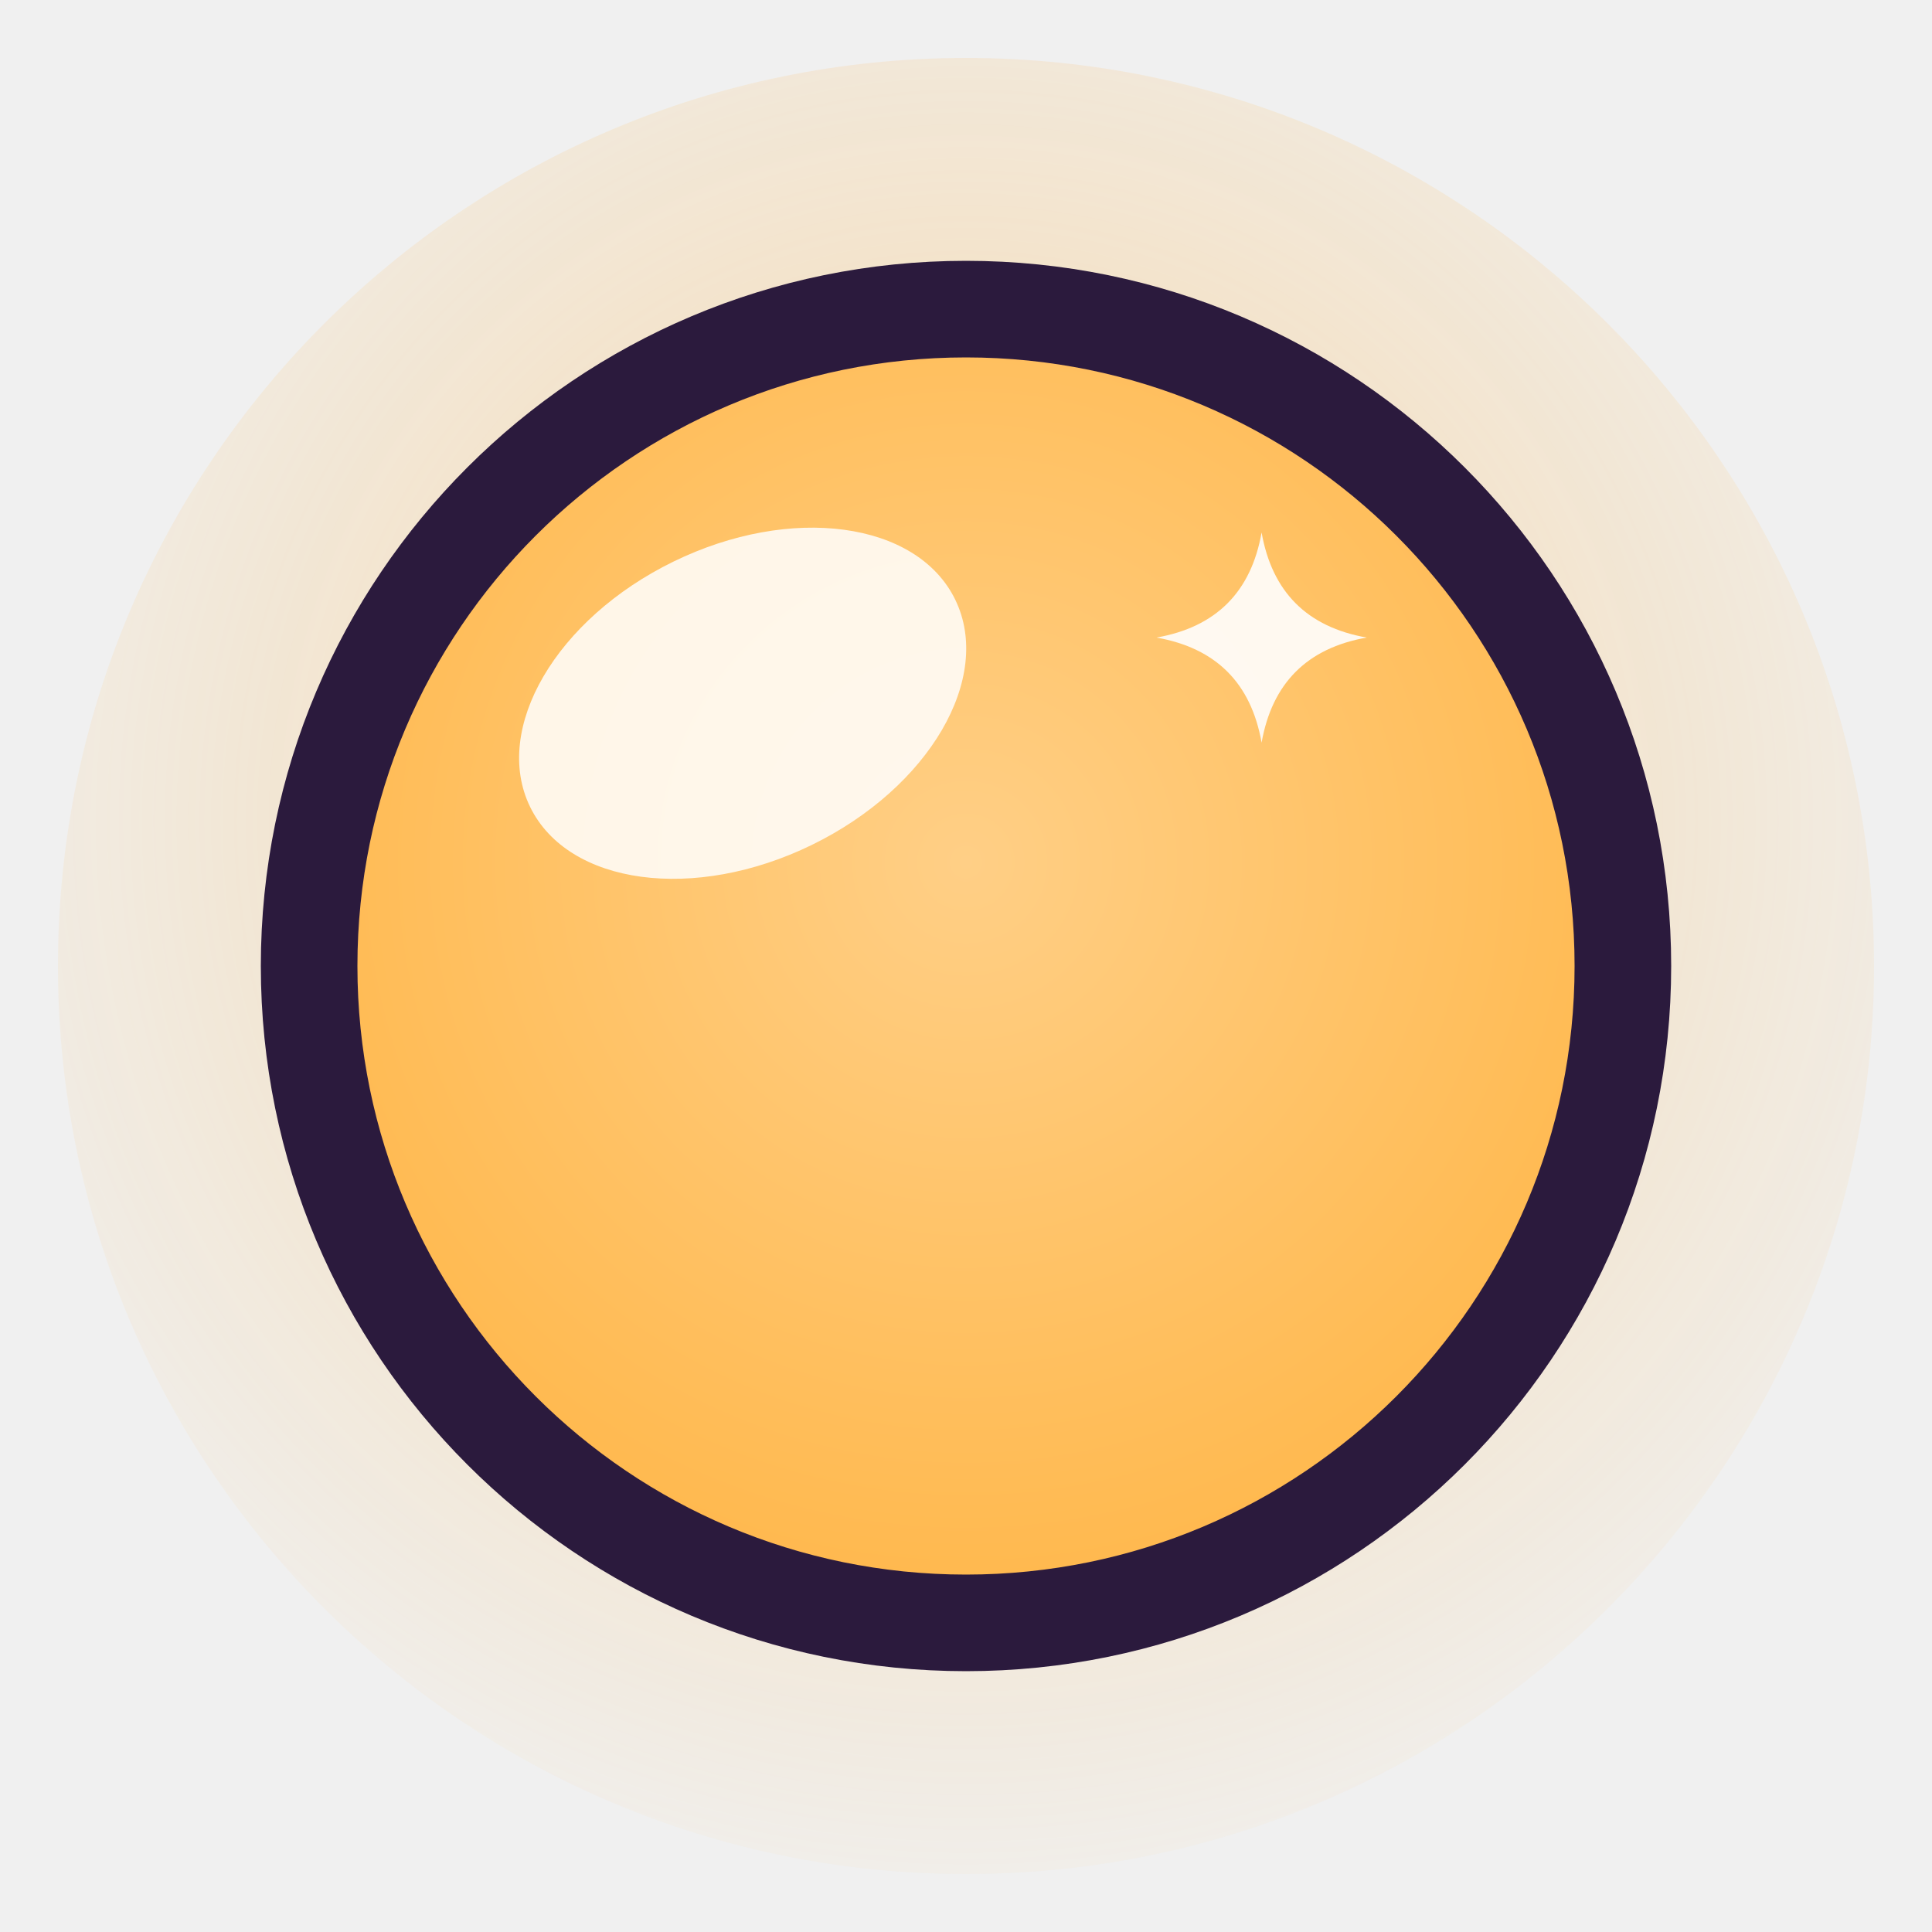
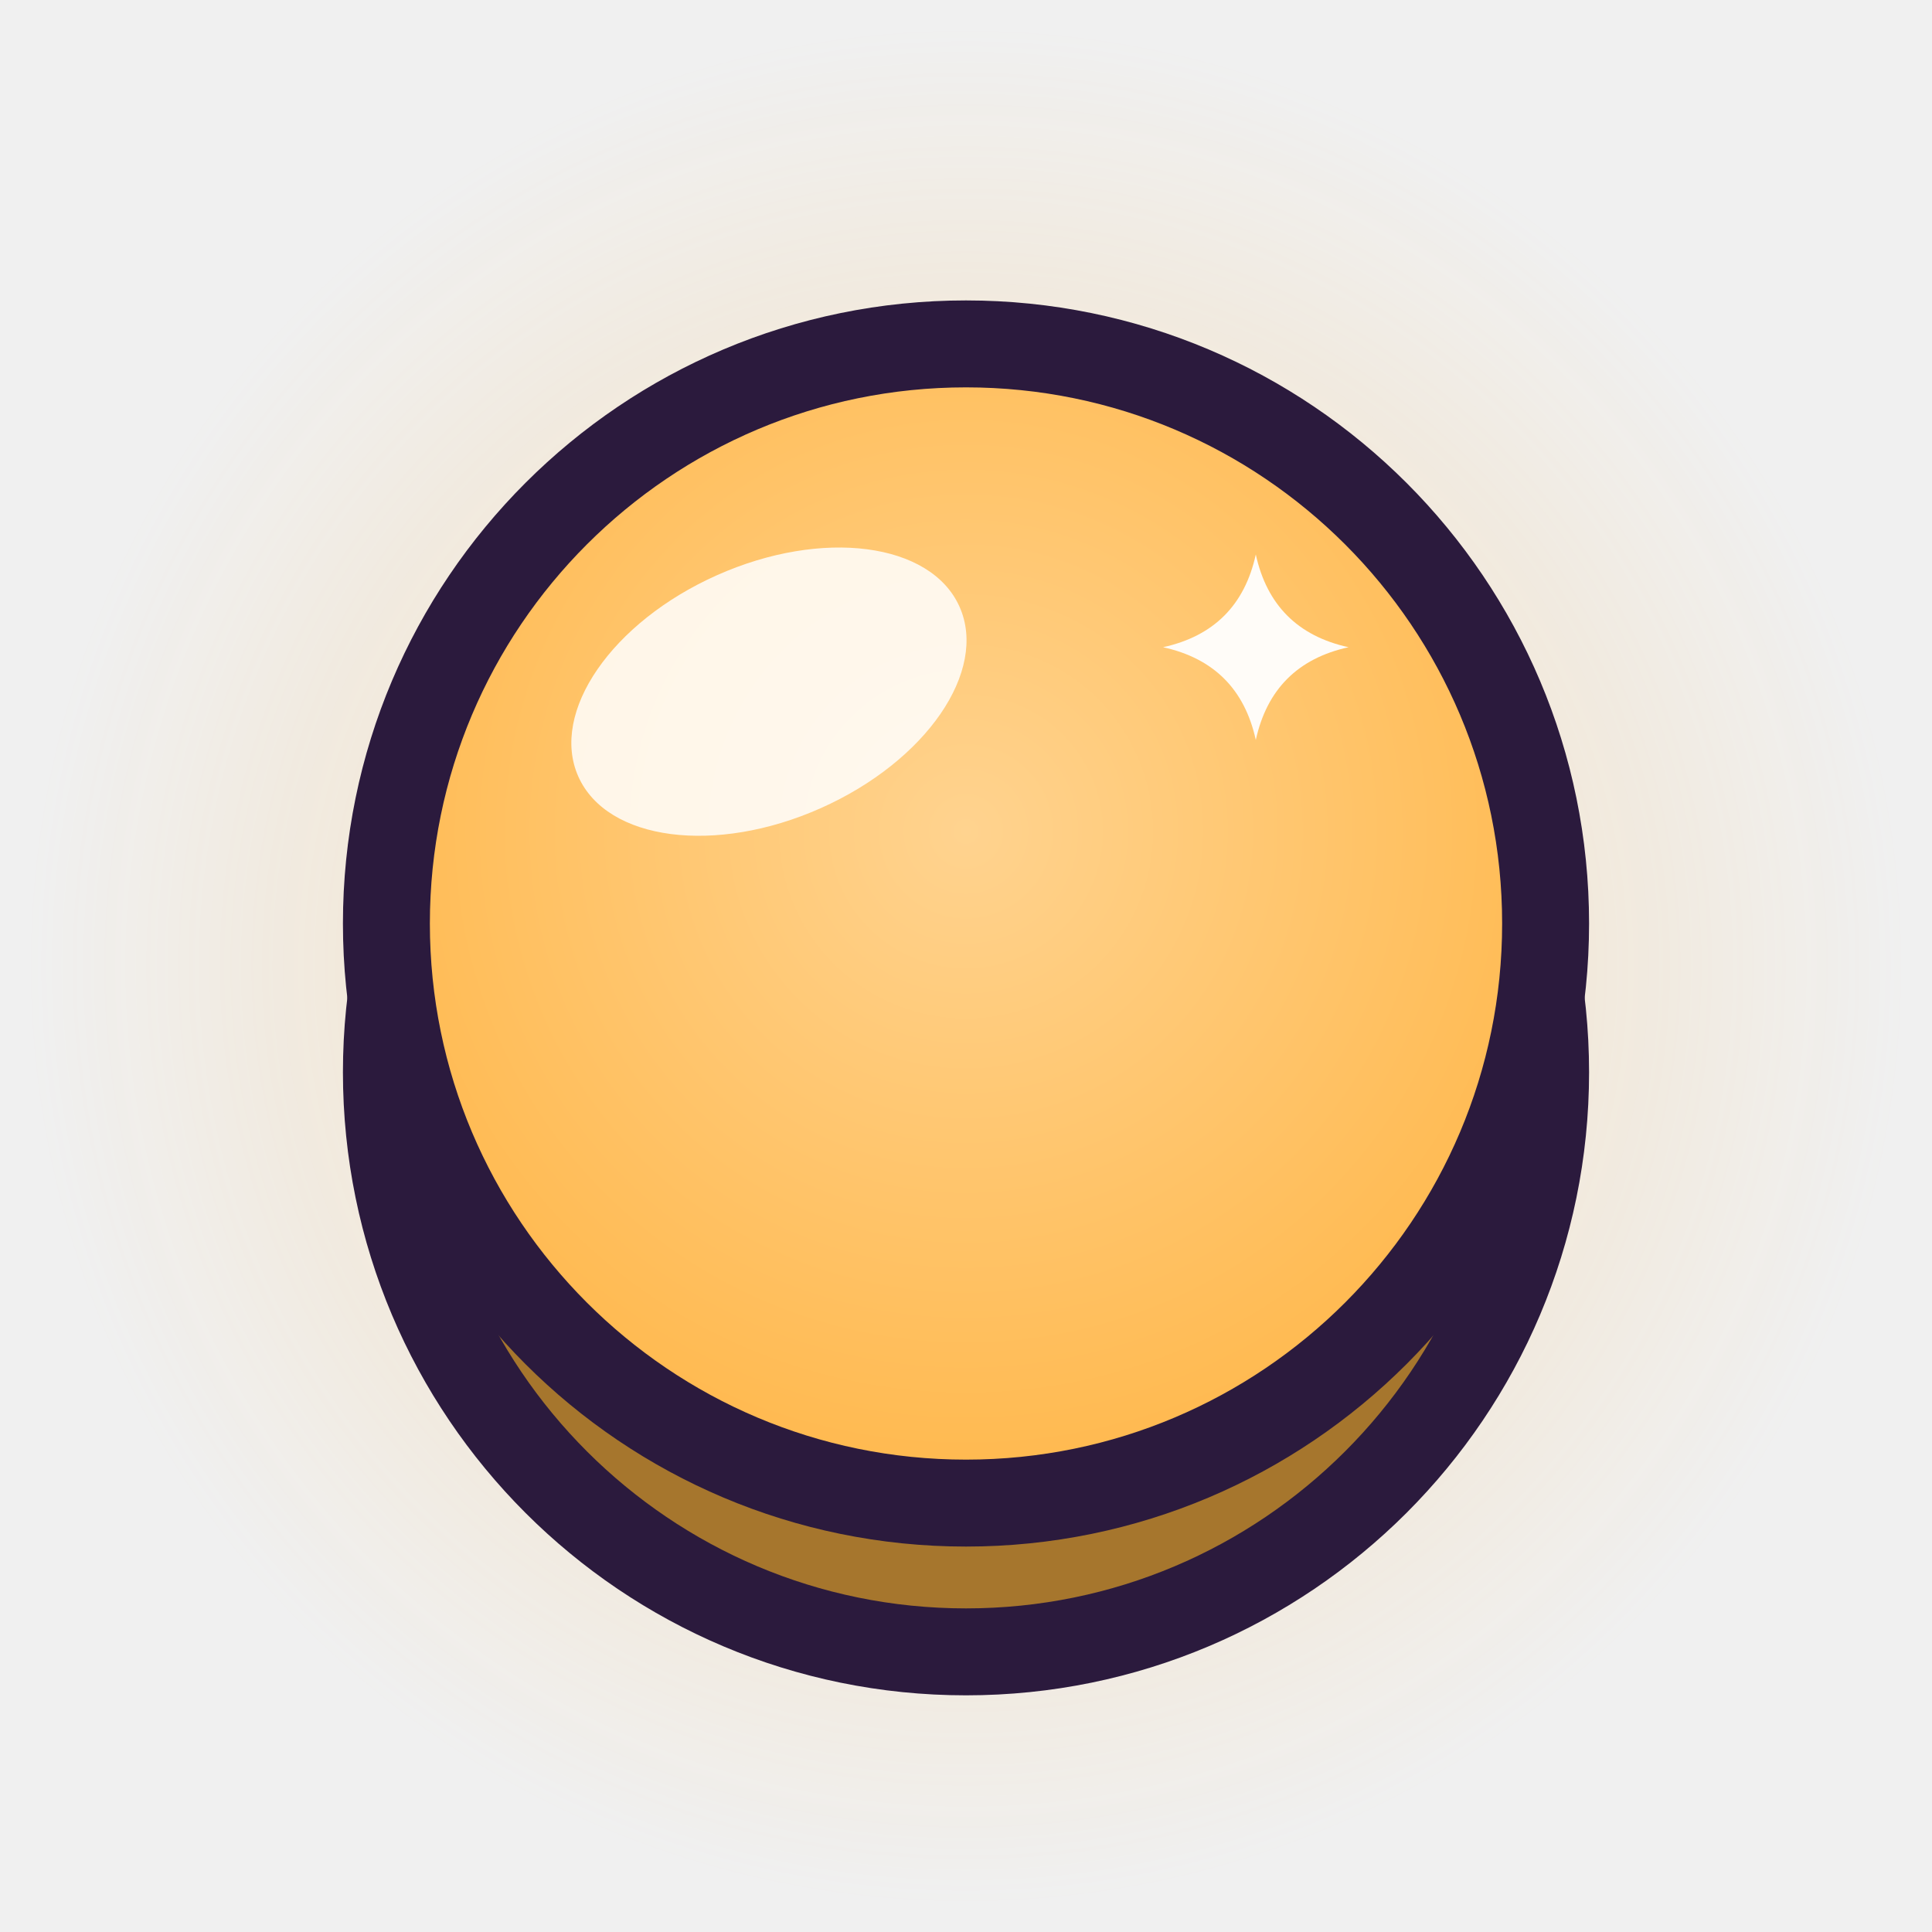
<svg xmlns="http://www.w3.org/2000/svg" width="256" height="256" viewBox="0 0 256 256">
  <defs>
+     <radialGradient id="halo" cx="0.5" cy="0.5" r="0.5">
+       <stop offset="0" stop-color="#FFB545" stop-opacity="0.55" />
+       <stop offset="0.6" stop-color="#FFB545" stop-opacity="0.28" />
+       <stop offset="1" stop-color="#FFB545" stop-opacity="0" />
+     </radialGradient>
    <radialGradient id="g" cx="0.5" cy="0.42" r="0.65">
-       <stop offset="0" stop-color="#ffcf86" />
+       <stop offset="0" stop-color="#ffd38f" />
      <stop offset="1" stop-color="#FFB545" />
    </radialGradient>
-     <radialGradient id="halo" cx="0.5" cy="0.42" r="0.65">
-       <stop offset="0" stop-color="#FFB54566" />
-       <stop offset="1" stop-color="#FFB54500" />
-     </radialGradient>
  </defs>
-   <circle cx="128" cy="128" r="120.32" fill="url(#halo)" />
-   <circle cx="128" cy="128" r="87.04" fill="url(#g)" stroke="#2B1A3D" stroke-width="12.8" />
-   <path d="M 40.96 128 A 87.04 87.04 0 0 0 215.04 128 L 215.04 128 A 85.299 85.299 0 0 1 40.96 128 Z" fill="#E8912B" opacity="0.45" />
-   <ellipse cx="98.406" cy="93.184" rx="31.334" ry="20.89" fill="#ffffff" opacity="0.85" transform="rotate(-26 98.4064 93.184)" />
-   <path d="M 167.168 70.554 Q 169.257 82.391 181.094 84.48     Q 169.257 86.569 167.168 98.406     Q 165.079 86.569 153.242 84.48     Q 165.079 82.391 167.168 70.554 Z" fill="#ffffff" opacity="0.9" />
+   <circle cx="128" cy="128" r="125.44" fill="url(#halo)" opacity="0.5" />
+   <circle cx="128" cy="142.08" r="76.8" fill="#a6762d" stroke="#2B1A3D" stroke-width="11.52" />
+   <circle cx="128" cy="122.368" r="76.8" fill="url(#g)" stroke="#2B1A3D" stroke-width="11.52" />
+   <ellipse cx="101.888" cy="91.648" rx="27.648" ry="16.896" fill="#ffffff" opacity="0.85" transform="rotate(-24 101.888 91.648)" />
+   <path d="M 166.4 73.472 Q 168.612 83.548 178.688 85.76     Q 168.612 87.972 166.4 98.048     Q 164.188 87.972 154.112 85.76     Q 164.188 83.548 166.4 73.472 Z" fill="#ffffff" opacity="0.95" />
</svg>
